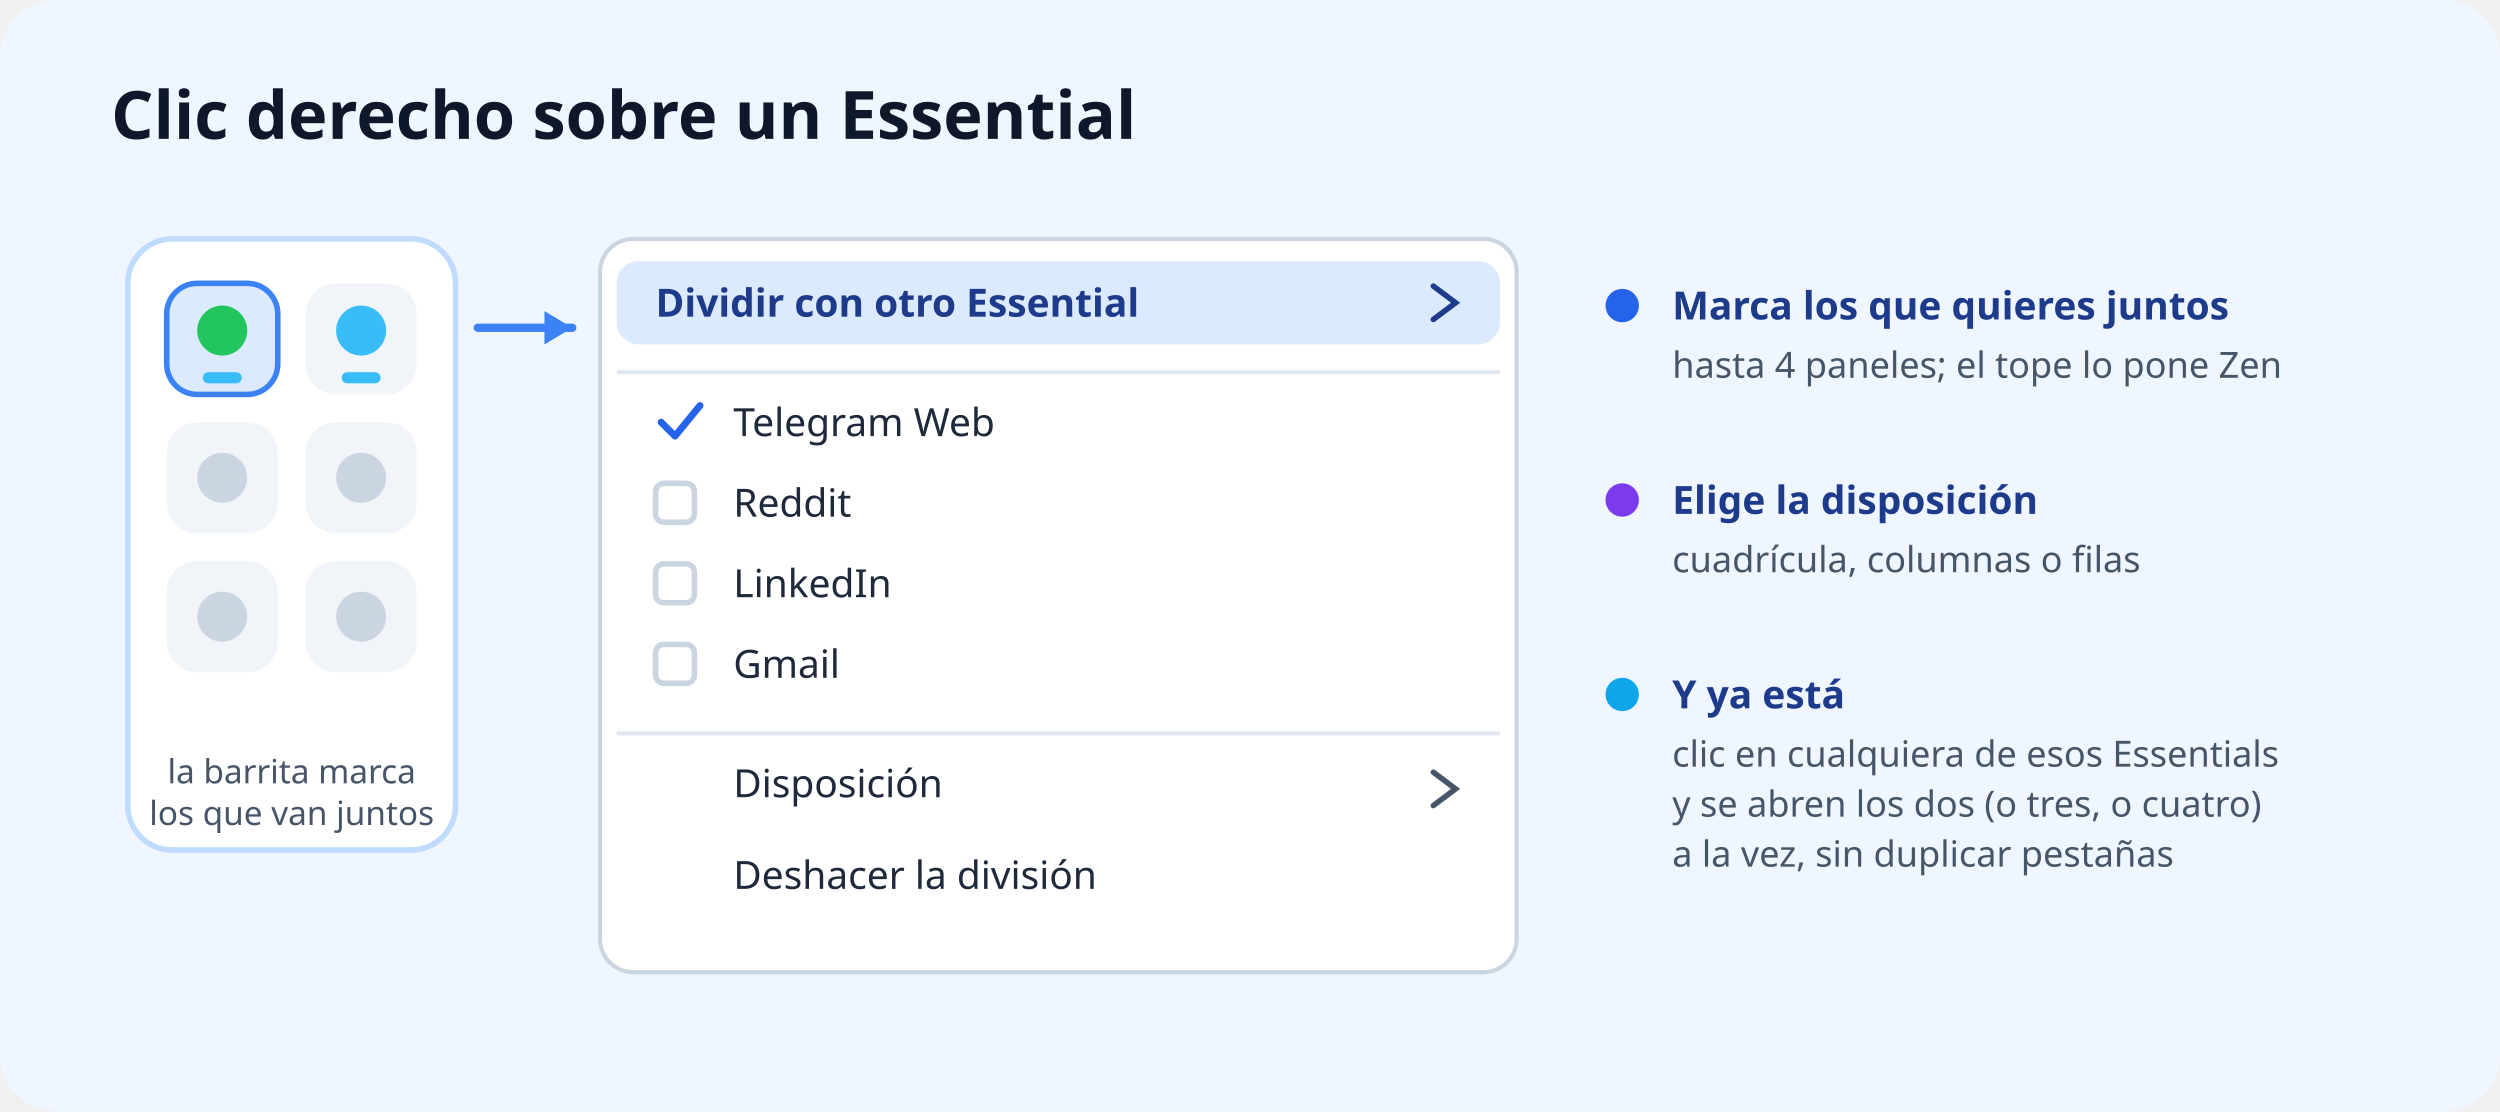
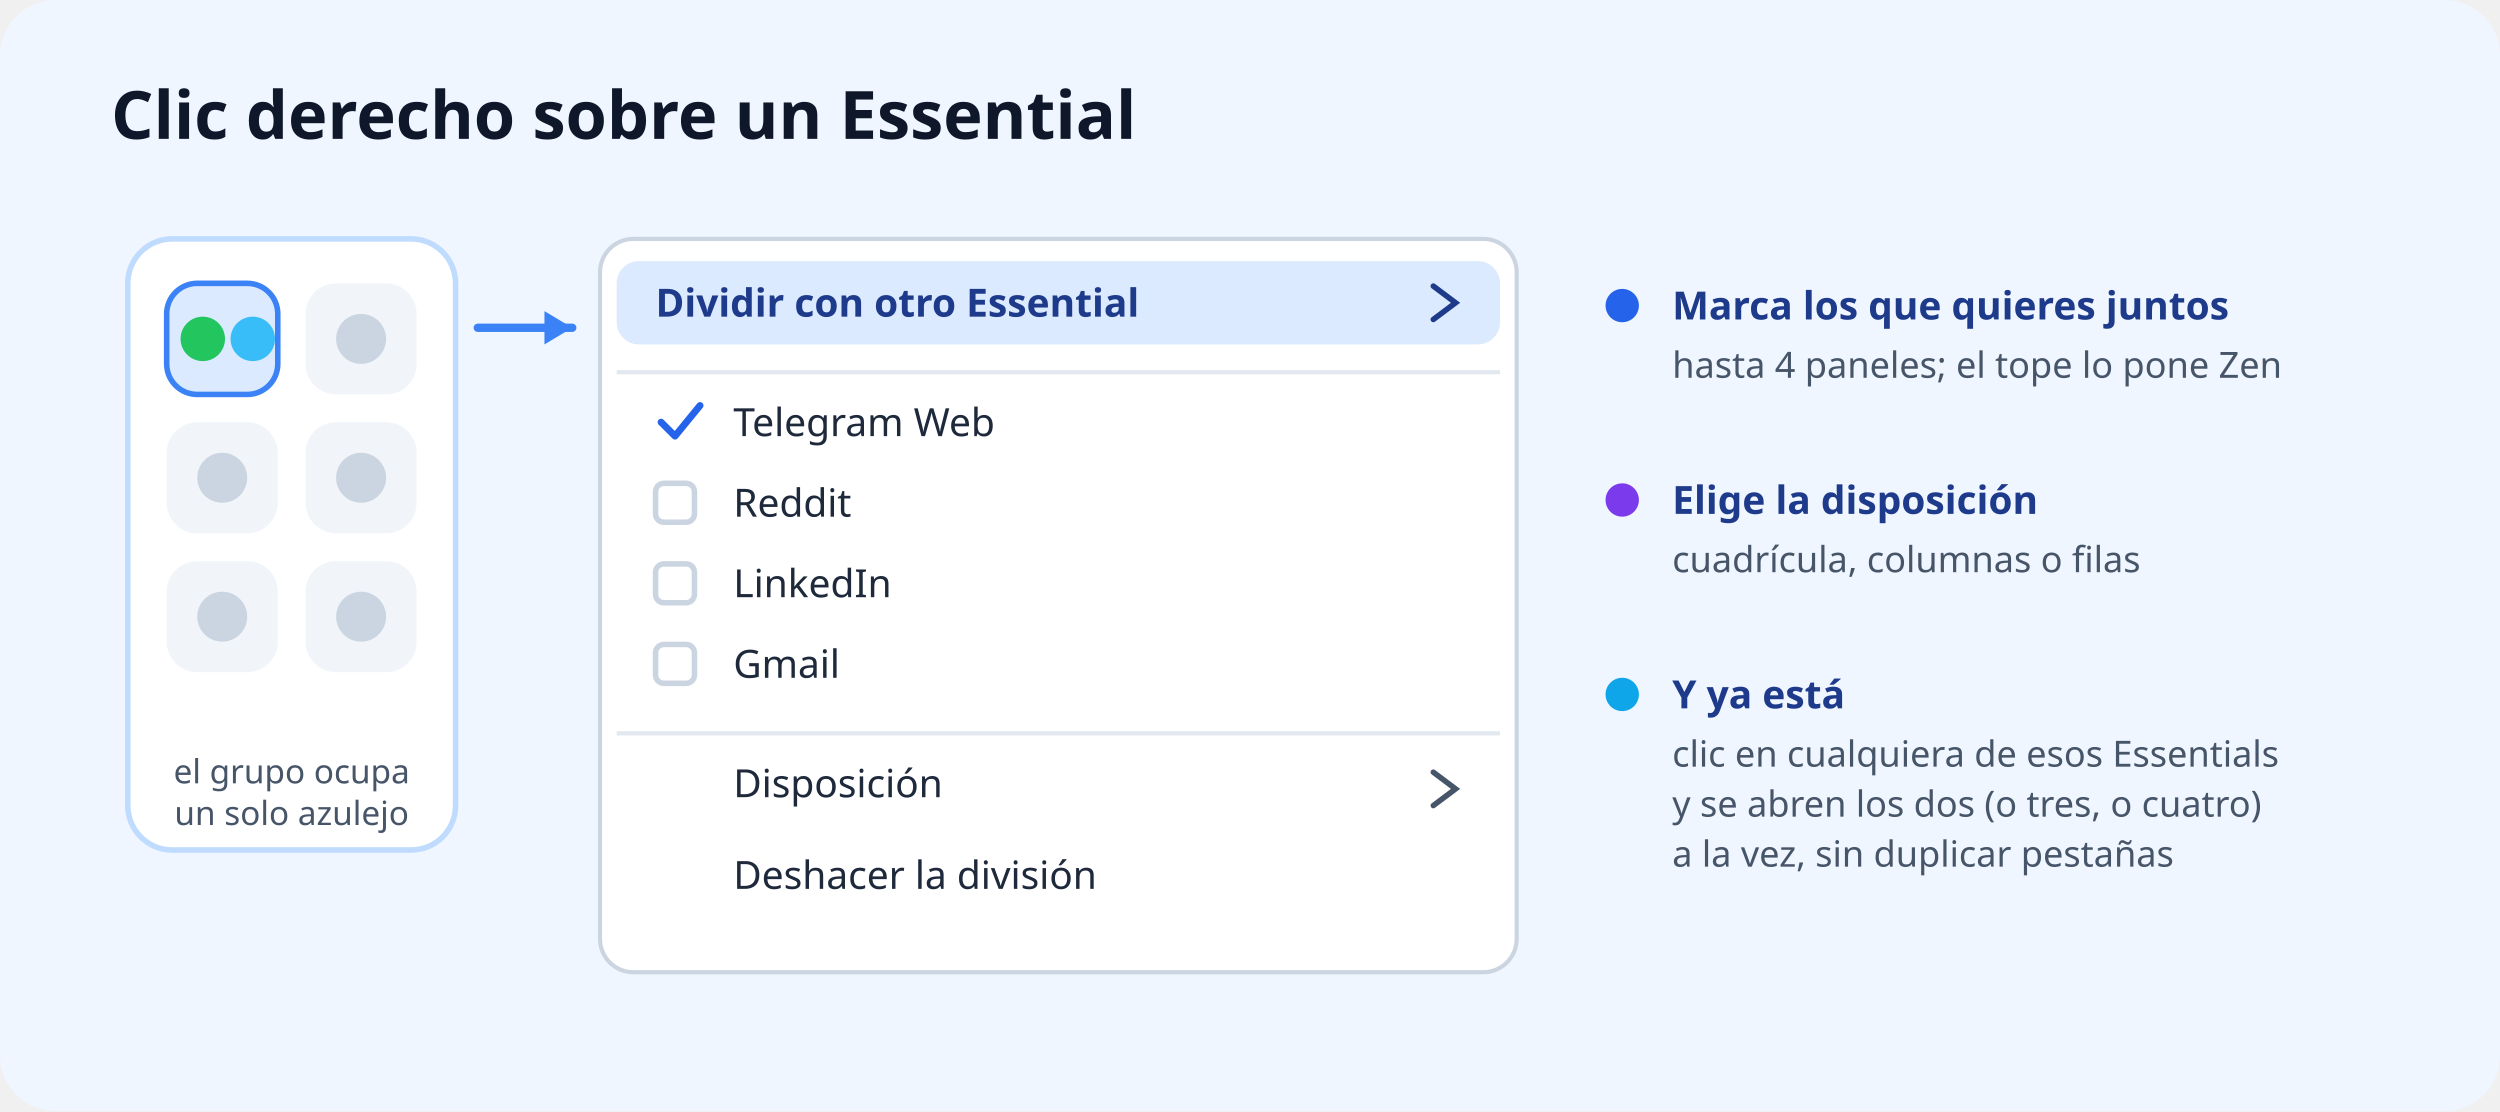
<svg xmlns="http://www.w3.org/2000/svg" viewBox="0 0 900 400" width="900" height="400" role="img" aria-label="Cómo se usa: menú contextual del Essential">
  <defs>
    <style>
      .h    { font-family:'Segoe UI',Ubuntu,system-ui,sans-serif; fill:#0F172A; font-weight:700; }
      .lab  { font-family:'Segoe UI',Ubuntu,system-ui,sans-serif; fill:#1E3A8A; font-weight:600; }
      .desc { font-family:'Segoe UI',Ubuntu,system-ui,sans-serif; fill:#475569; }
      .item { font-family:'Segoe UI',Ubuntu,system-ui,sans-serif; fill:#1E293B; }
      .dis  { font-family:'Segoe UI',Ubuntu,system-ui,sans-serif; fill:#94A3B8; }
    </style>
  </defs>
  <rect x="0" y="0" width="900" height="400" rx="20" fill="#EFF6FF" />
  <text class="h" x="40" y="50" font-size="24">Clic derecho sobre un Essential</text>
  <g transform="translate(46,86)">
    <rect x="0" y="0" width="118" height="220" rx="16" fill="#ffffff" stroke="#BFDBFE" stroke-width="2" />
    <rect x="14" y="16" width="40" height="40" rx="11" fill="#DBEAFE" stroke="#3B82F6" stroke-width="2" />
-     <circle cx="34" cy="33" r="9" fill="#22C55E" />
-     <rect x="27" y="48" width="14" height="4" rx="2" fill="#38BDF8" />
-     <rect x="64" y="16" width="40" height="40" rx="11" fill="#F1F5F9" />
-     <circle cx="84" cy="33" r="9" fill="#38BDF8" />
-     <rect x="77" y="48" width="14" height="4" rx="2" fill="#38BDF8" />
+     <circle cx="27" cy="36" r="8" fill="#22C55E" />
+     <circle cx="45" cy="36" r="8" fill="#38BDF8" />
    <g fill="#F1F5F9">
+       <rect x="64" y="16" width="40" height="40" rx="11" />
      <rect x="14" y="66" width="40" height="40" rx="11" />
      <rect x="64" y="66" width="40" height="40" rx="11" />
      <rect x="14" y="116" width="40" height="40" rx="11" />
      <rect x="64" y="116" width="40" height="40" rx="11" />
    </g>
    <g fill="#CBD5E1">
+       <circle cx="84" cy="36" r="9" />
      <circle cx="34" cy="86" r="9" />
      <circle cx="84" cy="86" r="9" />
      <circle cx="34" cy="136" r="9" />
      <circle cx="84" cy="136" r="9" />
    </g>
-     <text class="desc" x="59" y="196" font-size="12" text-anchor="middle">la barrita marca</text>
-     <text class="desc" x="59" y="211" font-size="12" text-anchor="middle">los que van juntos</text>
+     <text class="desc" x="59" y="196" font-size="12" text-anchor="middle">el grupo ocupa</text>
+     <text class="desc" x="59" y="211" font-size="12" text-anchor="middle">un solo azulejo</text>
  </g>
  <path d="M172 118 H206" stroke="#3B82F6" stroke-width="3" fill="none" stroke-linecap="round" />
  <path d="M206 118 l-10 -6 v12 z" fill="#3B82F6" />
  <g transform="translate(216,86)">
    <rect x="0" y="0" width="330" height="264" rx="12" fill="#ffffff" stroke="#CBD5E1" stroke-width="1.5" />
    <rect x="6" y="8" width="318" height="30" rx="8" fill="#DBEAFE" />
    <text class="lab" x="20" y="28" font-size="14">Dividir con otro Essential</text>
    <path d="M300 17 l8 6 -8 6" fill="none" stroke="#1E3A8A" stroke-width="2" stroke-linecap="round" />
    <line x1="6" y1="48" x2="324" y2="48" stroke="#E2E8F0" stroke-width="1.5" />
    <g font-size="14">
      <path d="M22 66 l5 5 9 -11" fill="none" stroke="#2563EB" stroke-width="2.5" stroke-linecap="round" stroke-linejoin="round" />
      <text class="item" x="48" y="71">Telegram Web</text>
      <rect x="20" y="88" width="14" height="14" rx="3" fill="none" stroke="#CBD5E1" stroke-width="2" />
      <text class="item" x="48" y="100">Reddit</text>
      <rect x="20" y="117" width="14" height="14" rx="3" fill="none" stroke="#CBD5E1" stroke-width="2" />
      <text class="item" x="48" y="129">LinkedIn</text>
      <rect x="20" y="146" width="14" height="14" rx="3" fill="none" stroke="#CBD5E1" stroke-width="2" />
      <text class="item" x="48" y="158">Gmail</text>
    </g>
    <line x1="6" y1="178" x2="324" y2="178" stroke="#E2E8F0" stroke-width="1.5" />
    <text class="item" x="48" y="201" font-size="14">Disposición</text>
    <path d="M300 192 l8 6 -8 6" fill="none" stroke="#475569" stroke-width="2" stroke-linecap="round" />
    <text class="item" x="48" y="234" font-size="14">Deshacer la división</text>
  </g>
  <g transform="translate(578,96)" font-size="14">
    <circle cx="6" cy="14" r="6" fill="#2563EB" />
    <text class="lab" x="24" y="19">Marca los que quieres juntos</text>
    <text class="desc" x="24" y="40" font-size="13">hasta 4 paneles; el tope lo pone Zen</text>
    <circle cx="6" cy="84" r="6" fill="#7C3AED" />
    <text class="lab" x="24" y="89">Elige la disposición</text>
    <text class="desc" x="24" y="110" font-size="13">cuadrícula, columnas o filas</text>
    <circle cx="6" cy="154" r="6" fill="#0EA5E9" />
    <text class="lab" x="24" y="159">Y ya está</text>
    <text class="desc" x="24" y="180" font-size="13">clic en cualquiera de esos Essentials</text>
    <text class="desc" x="24" y="198" font-size="13">y se abren los dos (o tres, o cuatro)</text>
    <text class="desc" x="24" y="216" font-size="13">a la vez, sin duplicar pestañas</text>
  </g>
</svg>
